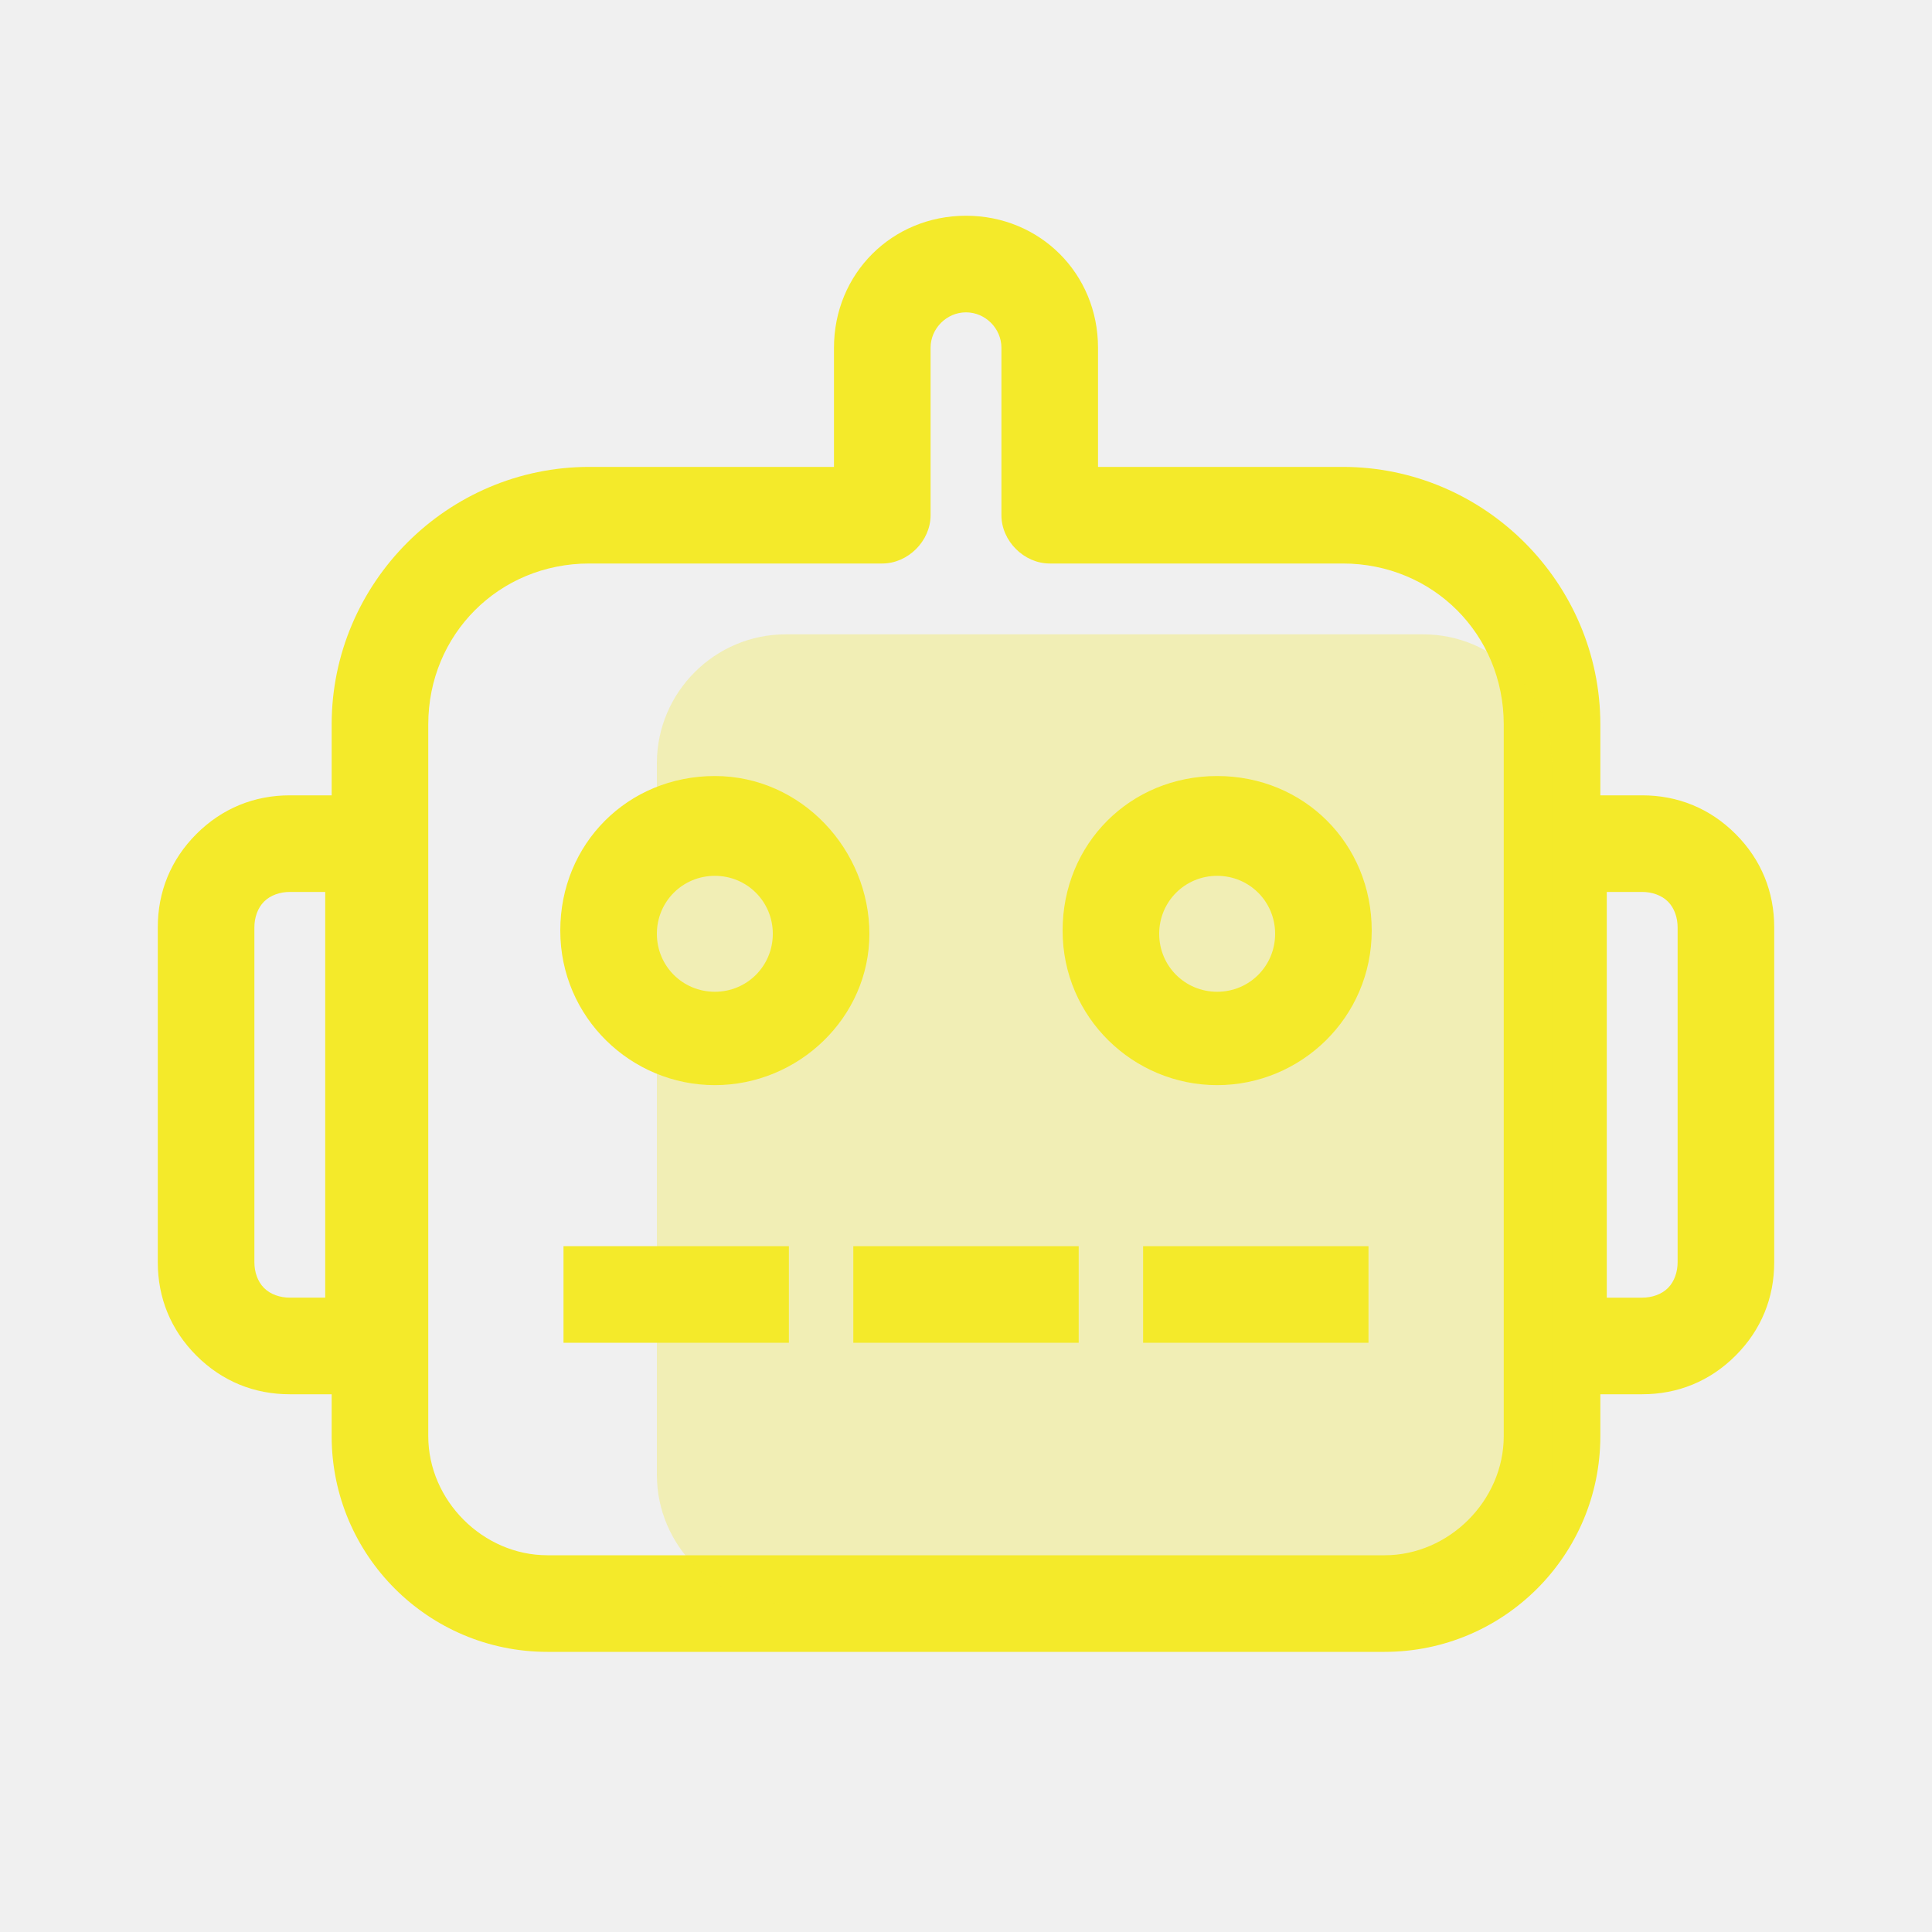
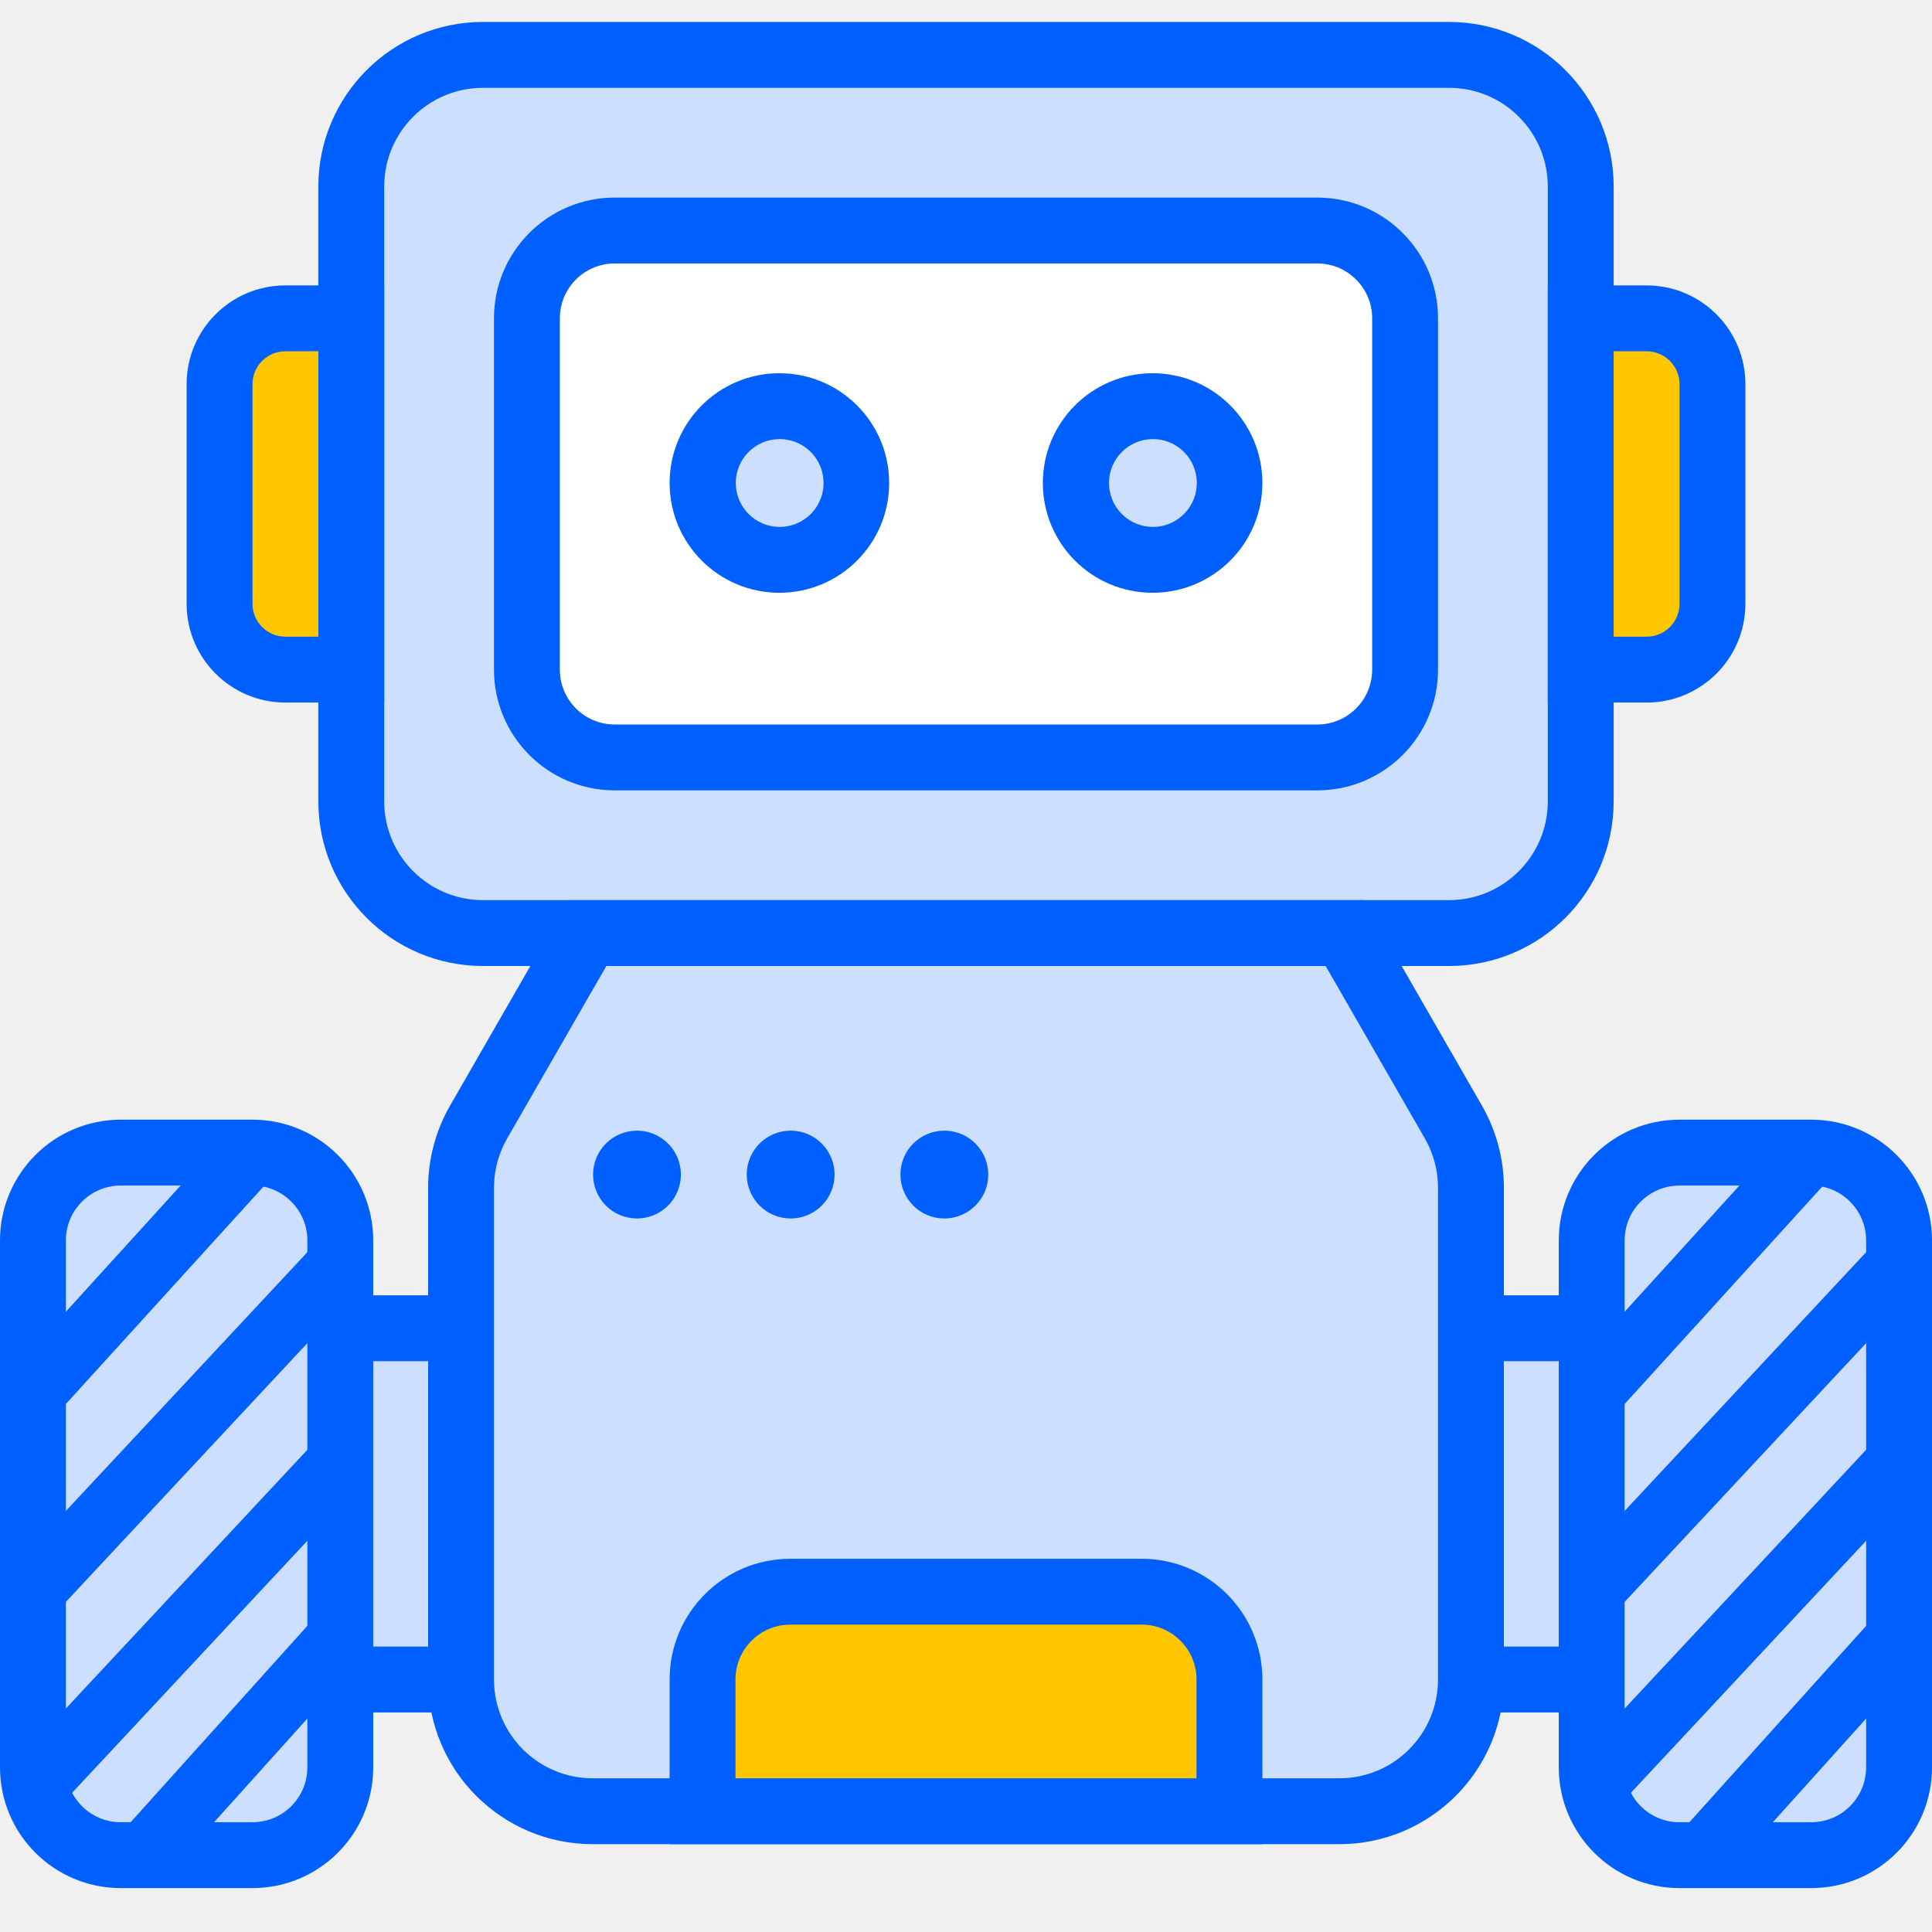
- <svg xmlns="http://www.w3.org/2000/svg" t="1773886981549" class="icon" viewBox="0 0 1024 1024" version="1.1" p-id="10731" width="200" height="200">
-   <path d="M197.973 738.987H153.6c-18.773 0-35.84-6.827-49.493-20.48s-20.48-30.72-20.48-49.493V491.52c0-18.773 6.827-35.84 20.48-49.493 13.653-13.653 30.72-20.48 49.493-20.48h44.373c13.653 0 25.6 11.947 25.6 25.6v266.24c0 13.653-11.947 25.6-25.6 25.6zM153.6 472.747c-5.12 0-10.24 1.707-13.653 5.12-3.413 3.413-5.12 8.533-5.12 13.653v177.493c0 5.12 1.707 10.24 5.12 13.653s8.533 5.12 13.653 5.12h18.773V472.747H153.6z" fill="#f4ea2a" p-id="10732" />
-   <path d="M733.867 875.52H290.133c-63.147 0-114.347-51.2-114.347-114.347V384c0-75.093 61.44-136.533 136.533-136.533h129.707v-63.147c0-39.253 30.72-69.973 69.973-69.973s69.973 30.72 69.973 69.973v63.147h129.707c75.093 0 136.533 61.44 136.533 136.533v377.173c0 63.147-51.2 114.347-114.347 114.347zM312.32 298.667c-47.787 0-85.333 37.547-85.333 85.333v377.173c0 34.133 29.013 63.147 63.147 63.147h443.733c34.133 0 63.147-29.013 63.147-63.147V384c0-47.787-37.547-85.333-85.333-85.333h-155.307c-13.653 0-25.6-11.947-25.6-25.6v-88.747c0-10.24-8.533-18.773-18.773-18.773s-18.773 8.533-18.773 18.773V273.067c0 13.653-11.947 25.6-25.6 25.6h-155.307z" fill="#f4ea2a" p-id="10733" />
-   <path d="M378.88 575.147c-44.373 0-81.92-35.84-81.92-81.92s35.84-81.92 81.92-81.92S460.8 450.56 460.8 494.933s-37.547 80.213-81.92 80.213z m0-110.933c-17.067 0-30.72 13.653-30.72 30.72s13.653 30.72 30.72 30.72S409.6 512 409.6 494.933s-13.653-30.72-30.72-30.72zM645.12 575.147c-44.373 0-81.92-35.84-81.92-81.92s35.84-81.92 81.92-81.92 81.92 35.84 81.92 81.92-37.547 81.92-81.92 81.92z m0-110.933c-17.067 0-30.72 13.653-30.72 30.72s13.653 30.72 30.72 30.72 30.72-13.653 30.72-30.72-13.653-30.72-30.72-30.72zM870.4 738.987h-44.373c-13.653 0-25.6-11.947-25.6-25.6V447.147c0-13.653 11.947-25.6 25.6-25.6H870.4c18.773 0 35.84 6.827 49.493 20.48 13.653 13.653 20.48 30.72 20.48 49.493v177.493c0 18.773-6.827 35.84-20.48 49.493-13.653 13.653-30.72 20.48-49.493 20.48z m-18.773-51.2H870.4c5.12 0 10.24-1.707 13.653-5.12 3.413-3.413 5.12-8.533 5.12-13.653V491.52c0-5.12-1.707-10.24-5.12-13.653-3.413-3.413-8.533-5.12-13.653-5.12h-18.773v215.04zM298.667 660.48h119.467v51.2h-119.467zM452.267 660.48h119.467v51.2h-119.467zM605.867 660.48h119.467v51.2h-119.467z" fill="#f4ea2a" p-id="10734" />
-   <path d="M754.347 849.92H416.427c-37.547 0-68.267-30.72-68.267-68.267V404.48c0-37.547 30.72-68.267 68.267-68.267h337.92c37.547 0 68.267 30.72 68.267 68.267v377.173c0 37.547-30.72 68.267-68.267 68.267z" fill="#f4ea2a" opacity=".3" p-id="10735" />
+ <svg xmlns="http://www.w3.org/2000/svg" t="1773896414587" class="icon" viewBox="0 0 1024 1024" version="1.1" p-id="1918" width="200" height="200">
+   <path d="M139.636 704h744.727v186.182H139.636z" fill="#CCDFFF" p-id="1919" />
+   <path d="M901.818 686.545h-779.636v221.091h779.636V686.545z m-34.909 34.909v151.273h-709.818V721.455h709.818z" fill="#005FFF" p-id="1920" />
+   <path d="M843.636 610.909m46.545 0l69.818 0q46.545 0 46.545 46.545l0 279.273q0 46.545-46.545 46.545l-69.818 0q-46.545 0-46.545-46.545l0-279.273q0-46.545 46.545-46.545Z" fill="#CCDFFF" p-id="1921" />
+   <path d="M960 593.455h-69.818A64 64 0 0 0 826.182 657.455v279.273A64 64 0 0 0 890.182 1000.727h69.818a64 64 0 0 0 64-64v-279.273A64 64 0 0 0 960 593.455z m0 34.909A29.091 29.091 0 0 1 989.091 657.455v279.273a29.091 29.091 0 0 1-29.091 29.091h-69.818A29.091 29.091 0 0 1 861.091 936.727v-279.273A29.091 29.091 0 0 1 890.182 628.364h69.818z" fill="#005FFF" p-id="1922" />
+   <path d="M994.909 855.273l23.273 23.273-104.727 116.364-23.273-23.273 104.727-116.364z m0-93.091l23.273 23.273-162.909 174.545-23.273-23.273 162.909-174.545z m0-104.727l23.273 23.273-162.909 174.545-23.273-23.273 162.909-174.545z m-46.545-58.182l23.273 23.273-116.364 128-23.273-23.273 116.364-128z" fill="#005FFF" p-id="1923" />
+   <path d="M17.455 610.909m46.545 0l69.818 0q46.545 0 46.545 46.545l0 279.273q0 46.545-46.545 46.545l-69.818 0q-46.545 0-46.545-46.545l0-279.273q0-46.545 46.545-46.545Z" fill="#CCDFFF" p-id="1924" />
+   <path d="M133.818 593.455h-69.818A64 64 0 0 0 0 657.455v279.273A64 64 0 0 0 64 1000.727h69.818a64 64 0 0 0 64-64v-279.273A64 64 0 0 0 133.818 593.455z m0 34.909A29.091 29.091 0 0 1 162.909 657.455v279.273a29.091 29.091 0 0 1-29.091 29.091h-69.818A29.091 29.091 0 0 1 34.909 936.727v-279.273A29.091 29.091 0 0 1 64 628.364h69.818z" fill="#005FFF" p-id="1925" />
+   <path d="M168.727 855.273l23.273 23.273-104.727 116.364-23.273-23.273 104.727-116.364z m0-93.091l23.273 23.273-162.909 174.545-23.273-23.273 162.909-174.545z m0-104.727l23.273 23.273-162.909 174.545-23.273-23.273 162.909-174.545z m-46.545-58.182l23.273 23.273-116.364 128-23.273-23.273 116.364-128z" fill="#005FFF" p-id="1926" />
+   <path d="M802.909 29.091a34.909 34.909 0 0 1 34.909 34.909v395.636a34.909 34.909 0 0 1-34.909 34.909H221.091a34.909 34.909 0 0 1-34.909-34.909v-395.636a34.909 34.909 0 0 1 34.909-34.909h581.818z m-93.091 93.091H302.545a23.273 23.273 0 0 0-23.273 23.273v232.727a23.273 23.273 0 0 0 23.273 23.273h407.273a23.273 23.273 0 0 0 23.273-23.273v-232.727a23.273 23.273 0 0 0-23.273-23.273z" fill="#CCDFFF" p-id="1927" />
+   <path d="M279.273 122.182m23.273 0l407.273 0q23.273 0 23.273 23.273l0 232.727q0 23.273-23.273 23.273l-407.273 0q-23.273 0-23.273-23.273l0-232.727q0-23.273 23.273-23.273Z" fill="#FFFFFF" p-id="1928" />
+   <path d="M698.182 104.727H325.818a64 64 0 0 0-64 64v186.182A64 64 0 0 0 325.818 418.909h372.364a64 64 0 0 0 64-64v-186.182A64 64 0 0 0 698.182 104.727z m0 34.909a29.091 29.091 0 0 1 29.091 29.091v186.182A29.091 29.091 0 0 1 698.182 384H325.818a29.091 29.091 0 0 1-29.091-29.091v-186.182A29.091 29.091 0 0 1 325.818 139.636h372.364z" fill="#005FFF" p-id="1929" />
+   <path d="M768 11.636H256a87.273 87.273 0 0 0-87.273 87.273v325.818A87.273 87.273 0 0 0 256 512h512a87.273 87.273 0 0 0 87.273-87.273v-325.818A87.273 87.273 0 0 0 768 11.636z m0 34.909a52.364 52.364 0 0 1 52.364 52.364v325.818A52.364 52.364 0 0 1 768 477.091H256a52.364 52.364 0 0 1-52.364-52.364v-325.818A52.364 52.364 0 0 1 256 46.545h512z" fill="#005FFF" p-id="1930" />
+   <path d="M253.661 594.746L311.273 494.545h401.455l57.612 100.201A69.818 69.818 0 0 1 779.636 629.551V925.091a34.909 34.909 0 0 1-34.909 34.909H279.273a34.909 34.909 0 0 1-34.909-34.909V629.551a69.818 69.818 0 0 1 9.297-34.793z" fill="#CCDFFF" p-id="1931" />
+   <path d="M722.828 477.091H301.172l-62.65 108.951a87.273 87.273 0 0 0-11.613 43.508V890.182A87.273 87.273 0 0 0 314.182 977.455h395.636a87.273 87.273 0 0 0 87.273-87.273V629.551a87.273 87.273 0 0 0-11.613-43.508L722.828 477.091z m-20.201 34.909l52.596 91.45a52.364 52.364 0 0 1 6.959 26.1V890.182A52.364 52.364 0 0 1 709.818 942.545H314.182a52.364 52.364 0 0 1-52.364-52.364V629.551l0.093-3.049a52.364 52.364 0 0 1 6.865-23.052L321.373 512h381.265z" fill="#005FFF" p-id="1932" />
+   <path d="M837.818 168.727h34.909a34.909 34.909 0 0 1 34.909 34.909v116.364a34.909 34.909 0 0 1-34.909 34.909h-34.909v-186.182z" fill="#FFC700" p-id="1933" />
+   <path d="M872.727 151.273h-52.364v221.091H872.727a52.364 52.364 0 0 0 52.364-52.364v-116.364A52.364 52.364 0 0 0 872.727 151.273z m-17.455 186.182V186.182H872.727a17.455 17.455 0 0 1 17.455 17.455v116.364A17.455 17.455 0 0 1 872.727 337.455h-17.455z" fill="#005FFF" p-id="1934" />
+   <path d="M186.182 168.727h-34.909a34.909 34.909 0 0 0-34.909 34.909v116.364a34.909 34.909 0 0 0 34.909 34.909h34.909v-186.182z" fill="#FFC700" p-id="1935" />
+   <path d="M151.273 151.273h52.364v221.091H151.273a52.364 52.364 0 0 1-52.364-52.364v-116.364A52.364 52.364 0 0 1 151.273 151.273z m17.455 186.182V186.182H151.273a17.455 17.455 0 0 0-17.455 17.455v116.364A17.455 17.455 0 0 0 151.273 337.455h17.455z" fill="#005FFF" p-id="1936" />
+   <path d="M413.091 256m-40.727 0a40.727 40.727 0 1 0 81.455 0 40.727 40.727 0 1 0-81.455 0Z" fill="#CCDFFF" p-id="1937" />
+   <path d="M413.091 197.818a58.182 58.182 0 1 0 0 116.364 58.182 58.182 0 0 0 0-116.364z m0 34.909a23.273 23.273 0 1 1 0 46.545 23.273 23.273 0 0 1 0-46.545z" fill="#005FFF" p-id="1938" />
+   <path d="M610.909 256m-40.727 0a40.727 40.727 0 1 0 81.455 0 40.727 40.727 0 1 0-81.455 0Z" fill="#CCDFFF" p-id="1939" />
+   <path d="M610.909 197.818a58.182 58.182 0 1 0 0 116.364 58.182 58.182 0 0 0 0-116.364z m0 34.909a23.273 23.273 0 1 1 0 46.545 23.273 23.273 0 0 1 0-46.545z" fill="#005FFF" p-id="1940" />
+   <path d="M418.909 843.636h186.182a46.545 46.545 0 0 1 46.545 46.545v69.818H372.364v-69.818a46.545 46.545 0 0 1 46.545-46.545z" fill="#FFC700" p-id="1941" />
+   <path d="M605.091 826.182H418.909a64 64 0 0 0-64 64V977.455h314.182v-87.273A64 64 0 0 0 605.091 826.182z m0 34.909l1.908 0.058A29.091 29.091 0 0 1 634.182 890.182V942.545h-244.364v-52.364A29.091 29.091 0 0 1 418.909 861.091h186.182z" fill="#005FFF" p-id="1942" />
+   <path d="M337.455 645.818a23.273 23.273 0 1 0 0-46.545 23.273 23.273 0 0 0 0 46.545z m81.455 0a23.273 23.273 0 1 0 0-46.545 23.273 23.273 0 0 0 0 46.545z m81.455 0a23.273 23.273 0 1 0 0-46.545 23.273 23.273 0 0 0 0 46.545z" fill="#005FFF" p-id="1943" />
</svg>
